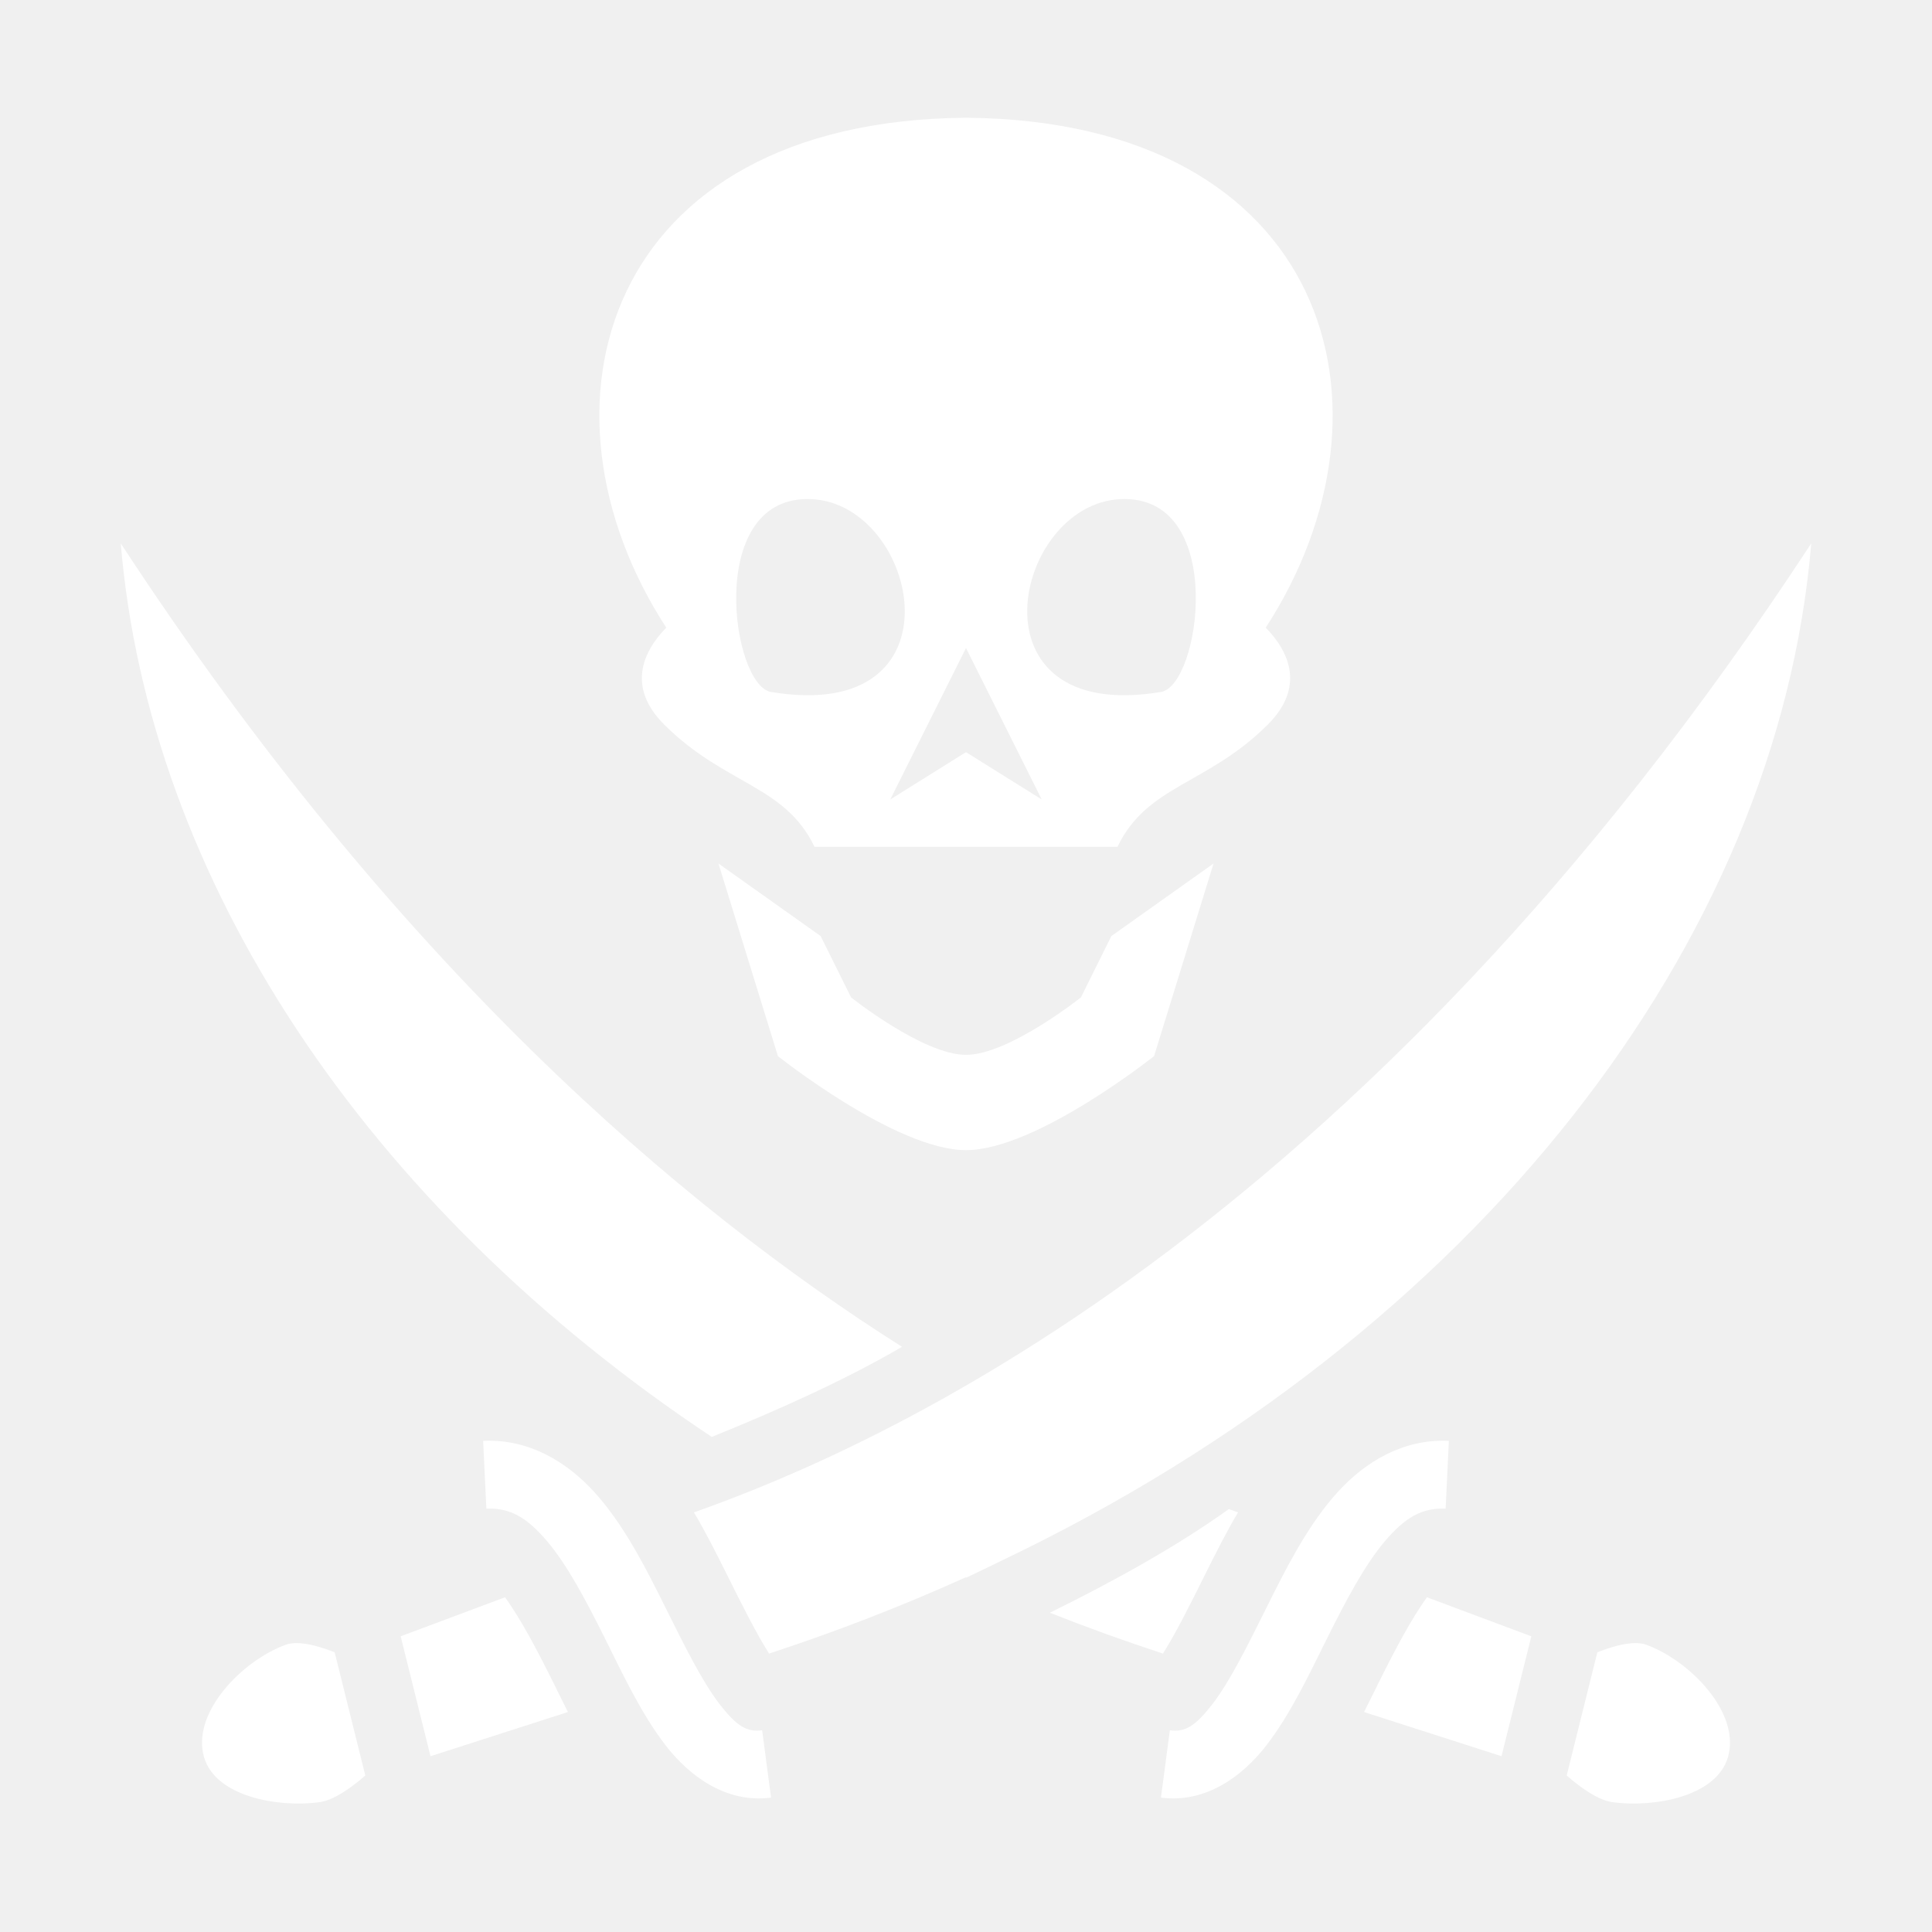
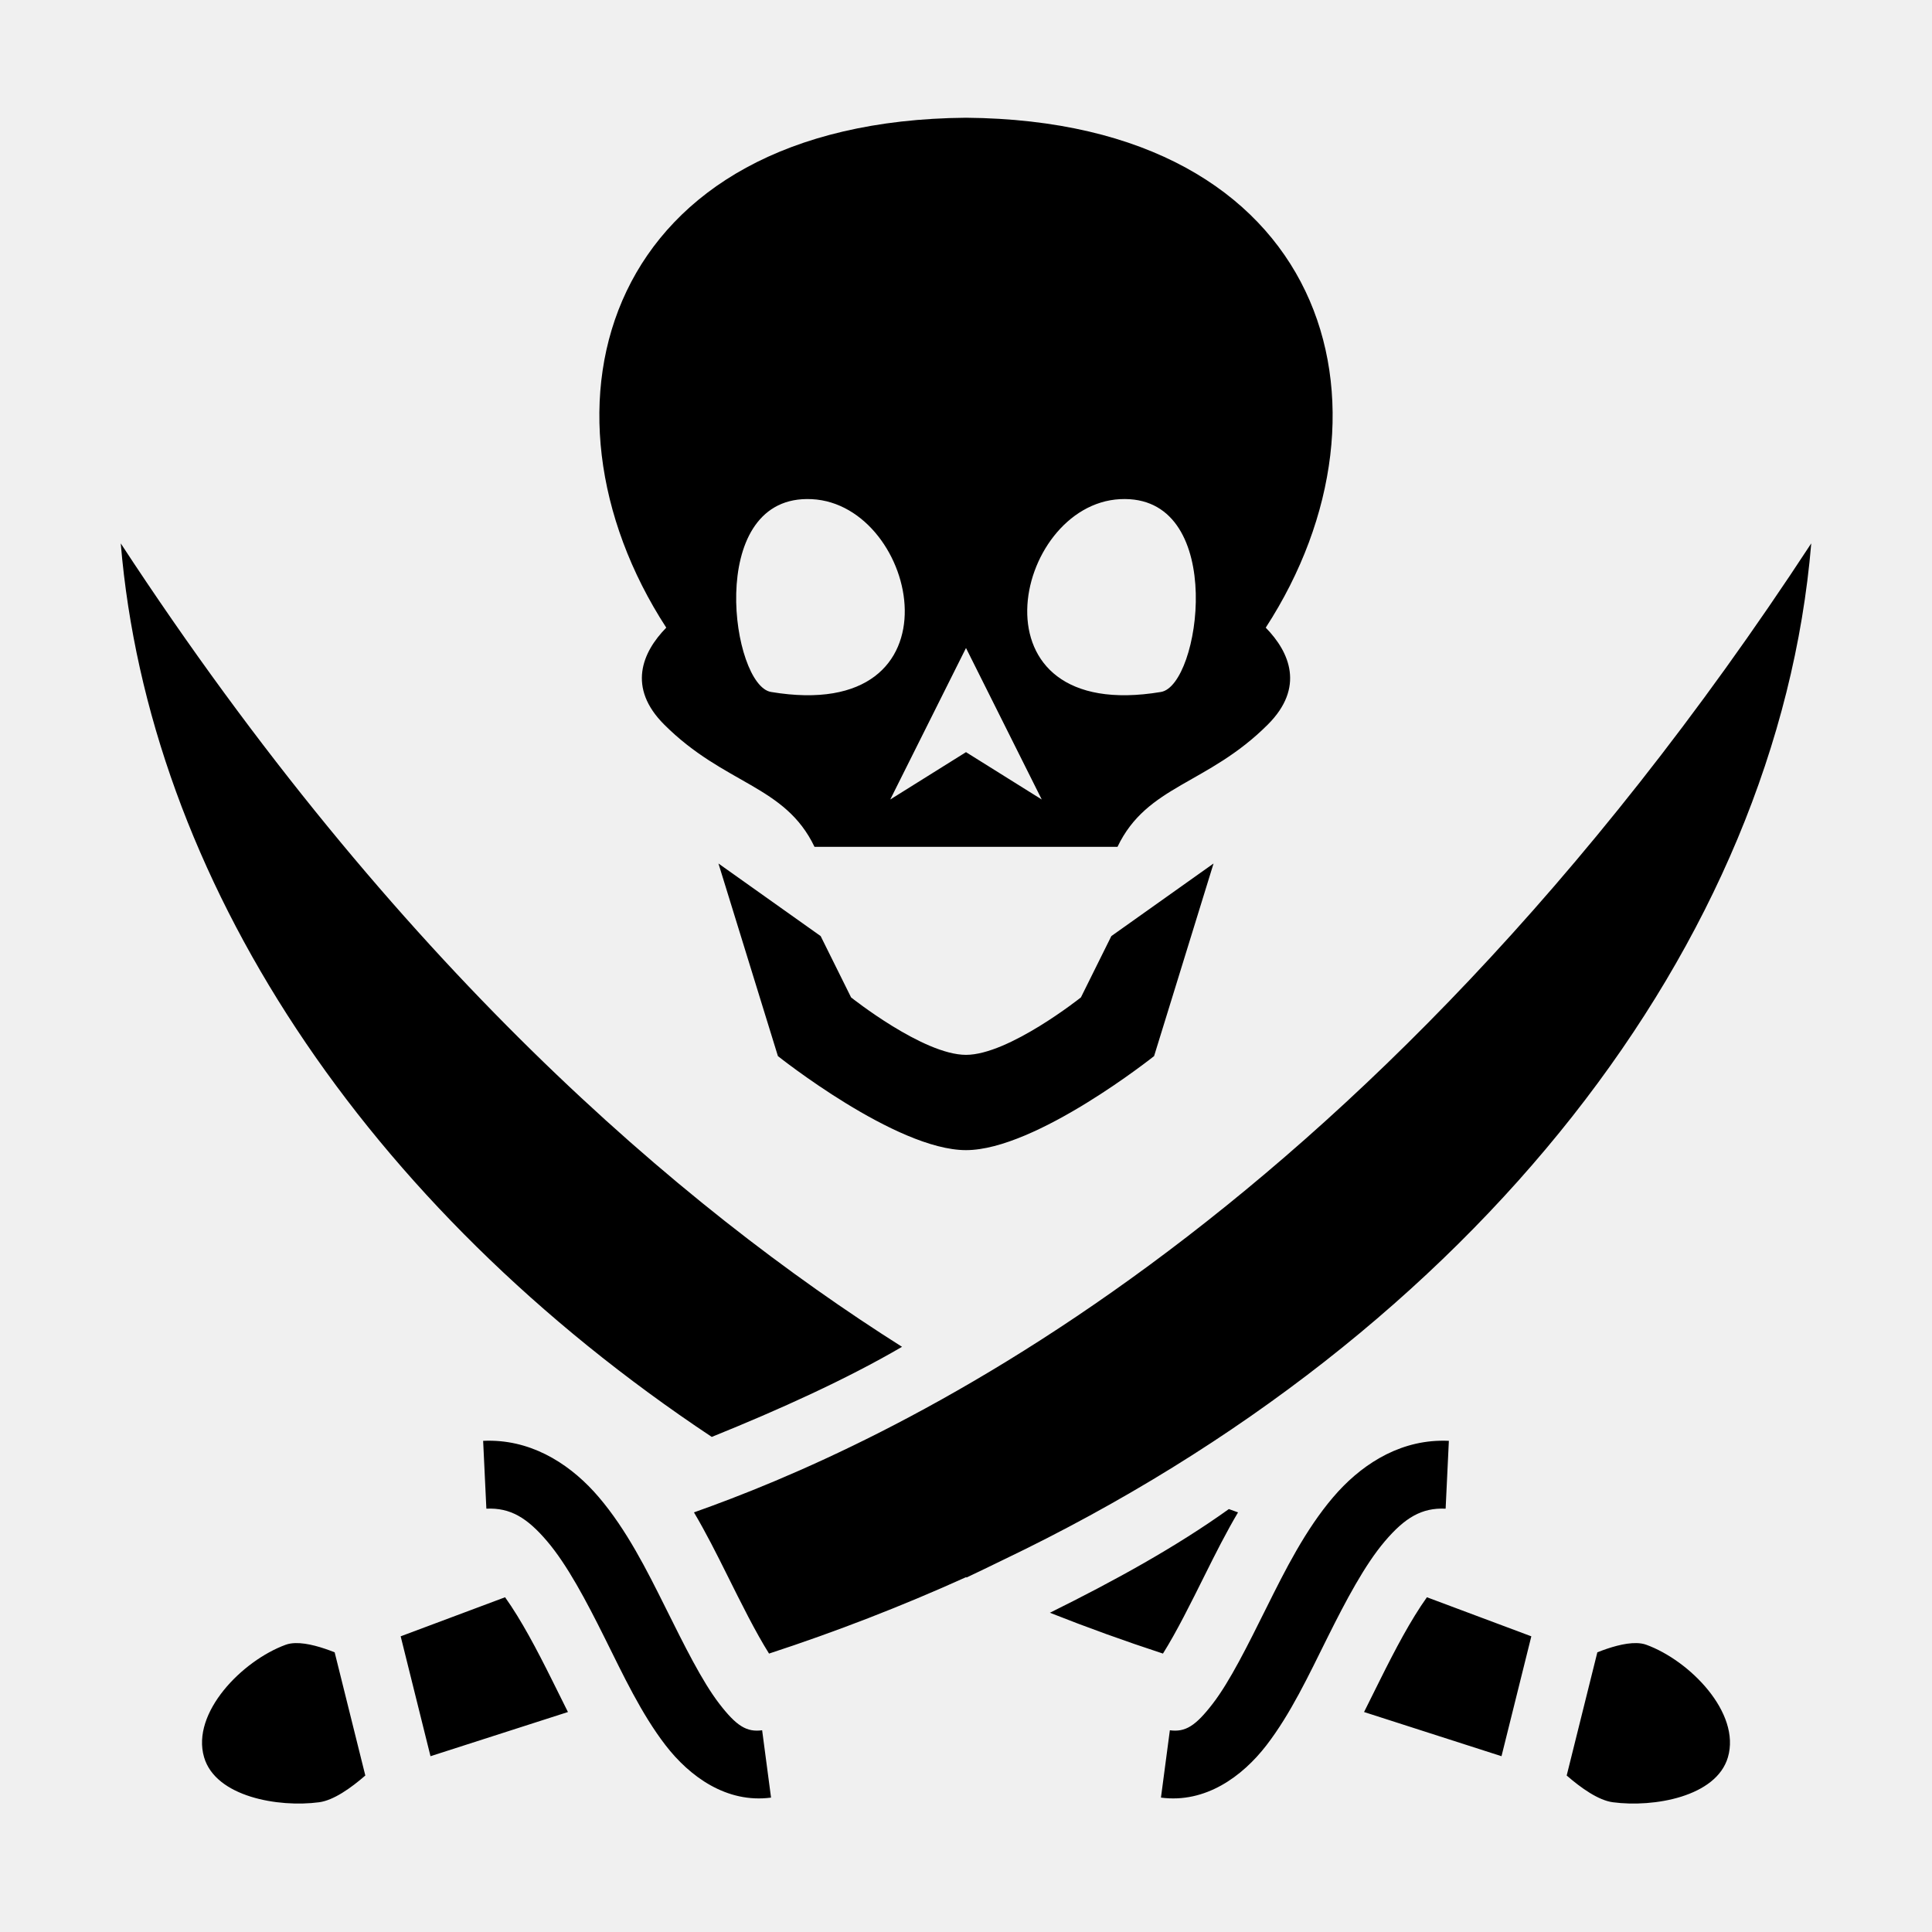
<svg xmlns="http://www.w3.org/2000/svg" viewBox="0 0 512 512" style="height: 512px; width: 512px;">
  <g class="" transform="translate(0,0)" style="">
-     <path d="M256 31.203c-96 .797-117.377 76.692-79.434 135.133-6.397 6.534-10.344 15.886-.566 25.664 16 16 32 16 39.852 32.42h80.296C304 208 320 208 336 192c9.778-9.778 5.831-19.13-.566-25.664C373.377 107.896 352 32 256 31.203zm-42.146 101.049c.426-.003.862.007 1.306.03 28.404 1.442 40.84 59.718-10.83 51.095-10.412-1.738-17.355-50.963 9.524-51.125zm84.292 0c26.88.162 19.936 49.387 9.524 51.125C256 192 268.436 133.724 296.84 132.28c.444-.022.88-.032 1.306-.03zM32 144c7.406 88.586 64.475 175.544 156.623 236.797 17.959-7.251 35.767-15.322 50.424-23.877C180.254 319.737 104.939 255.465 32 144zm448 0C359.2 328.605 231.863 383.797 183.908 400.797c3.177 5.374 5.997 10.98 8.711 16.432 3.878 7.789 7.581 15.251 11.184 20.986A517.457 517.457 0 0 0 256 417.973l.168.076a884.617 884.617 0 0 0 9.652-4.65C391.488 353.263 471.156 249.79 480 144zm-224 27.725l20.074 40.15L256 199.328l-20.074 12.547L256 171.725zm-65.604 57.11l15.76 51.042s31.268 24.92 49.844 24.92 49.844-24.92 49.844-24.92l15.76-51.041-27.086 19.236-8.063 16.248S267.35 279.547 256 279.547c-11.35 0-30.455-15.227-30.455-15.227l-8.063-16.248-27.086-19.236zm-59.984 152.976c-.783-.02-1.574-.011-2.375.027l.856 17.978c6.36-.302 10.814 2.416 16.11 8.64 5.298 6.222 10.32 15.707 15.24 25.589 4.918 9.882 9.707 20.12 16.122 28.45 6.415 8.327 16.202 15.446 27.969 13.89l-2.36-17.844c-4.094.541-6.78-1.099-11.349-7.031-4.57-5.933-9.275-15.46-14.268-25.489-4.992-10.029-10.297-20.604-17.644-29.234-6.888-8.09-16.556-14.686-28.3-14.976zm251.176 0c-11.745.29-21.413 6.885-28.3 14.976-7.348 8.63-12.653 19.205-17.645 29.234-4.993 10.03-9.698 19.556-14.268 25.489-4.57 5.932-7.255 7.572-11.35 7.031l-2.359 17.844c11.767 1.556 21.554-5.563 27.969-13.89 6.415-8.33 11.204-18.568 16.123-28.45 4.919-9.882 9.94-19.367 15.238-25.59 5.297-6.223 9.75-8.941 16.111-8.639l.856-17.978a32.853 32.853 0 0 0-2.375-.027zm-55.928 18.107c-13.97 10.003-30.13 18.92-47.424 27.478a524.868 524.868 0 0 0 29.961 10.819c3.603-5.735 7.306-13.197 11.184-20.986 2.714-5.453 5.534-11.058 8.71-16.432-.77-.273-1.62-.586-2.43-.879zm-191.808 23.371l-27.67 10.352 7.904 31.771 36.424-11.707c-1.418-2.814-2.81-5.649-4.207-8.457-4.048-8.131-8.169-15.961-12.451-21.959zm244.296 0c-4.282 5.998-8.403 13.828-12.45 21.959-1.399 2.808-2.79 5.643-4.208 8.457l36.424 11.707 7.904-31.771-27.67-10.352zM78.271 435.438a9.632 9.632 0 0 0-1.32.12 6.824 6.824 0 0 0-1.217.313c-11.544 4.201-25.105 18.04-21.648 29.828 3.07 10.472 19.675 13.359 30.492 11.916 3.828-.51 8.415-3.761 12.234-7.086l-8.124-32.648c-3.238-1.285-7.214-2.528-10.417-2.443zm355.458 0c-3.203-.085-7.179 1.158-10.416 2.443l-8.125 32.648c3.819 3.325 8.406 6.576 12.234 7.086 10.817 1.443 27.422-1.444 30.492-11.916 3.457-11.788-10.104-25.627-21.648-29.828a6.824 6.824 0 0 0-1.217-.312 9.632 9.632 0 0 0-1.32-.122z" fill="#fff" fill-opacity="1" />
+     <path d="M256 31.203c-96 .797-117.377 76.692-79.434 135.133-6.397 6.534-10.344 15.886-.566 25.664 16 16 32 16 39.852 32.42h80.296C304 208 320 208 336 192c9.778-9.778 5.831-19.13-.566-25.664C373.377 107.896 352 32 256 31.203zm-42.146 101.049c.426-.003.862.007 1.306.03 28.404 1.442 40.84 59.718-10.83 51.095-10.412-1.738-17.355-50.963 9.524-51.125zm84.292 0c26.88.162 19.936 49.387 9.524 51.125C256 192 268.436 133.724 296.84 132.28c.444-.022.88-.032 1.306-.03zM32 144c7.406 88.586 64.475 175.544 156.623 236.797 17.959-7.251 35.767-15.322 50.424-23.877C180.254 319.737 104.939 255.465 32 144zm448 0C359.2 328.605 231.863 383.797 183.908 400.797c3.177 5.374 5.997 10.98 8.711 16.432 3.878 7.789 7.581 15.251 11.184 20.986A517.457 517.457 0 0 0 256 417.973l.168.076a884.617 884.617 0 0 0 9.652-4.65C391.488 353.263 471.156 249.79 480 144zm-224 27.725l20.074 40.15L256 199.328l-20.074 12.547L256 171.725zm-65.604 57.11l15.76 51.042s31.268 24.92 49.844 24.92 49.844-24.92 49.844-24.92l15.76-51.041-27.086 19.236-8.063 16.248S267.35 279.547 256 279.547c-11.35 0-30.455-15.227-30.455-15.227l-8.063-16.248-27.086-19.236zm-59.984 152.976c-.783-.02-1.574-.011-2.375.027l.856 17.978c6.36-.302 10.814 2.416 16.11 8.64 5.298 6.222 10.32 15.707 15.24 25.589 4.918 9.882 9.707 20.12 16.122 28.45 6.415 8.327 16.202 15.446 27.969 13.89l-2.36-17.844c-4.094.541-6.78-1.099-11.349-7.031-4.57-5.933-9.275-15.46-14.268-25.489-4.992-10.029-10.297-20.604-17.644-29.234-6.888-8.09-16.556-14.686-28.3-14.976zm251.176 0c-11.745.29-21.413 6.885-28.3 14.976-7.348 8.63-12.653 19.205-17.645 29.234-4.993 10.03-9.698 19.556-14.268 25.489-4.57 5.932-7.255 7.572-11.35 7.031l-2.359 17.844c11.767 1.556 21.554-5.563 27.969-13.89 6.415-8.33 11.204-18.568 16.123-28.45 4.919-9.882 9.94-19.367 15.238-25.59 5.297-6.223 9.75-8.941 16.111-8.639l.856-17.978a32.853 32.853 0 0 0-2.375-.027zm-55.928 18.107c-13.97 10.003-30.13 18.92-47.424 27.478a524.868 524.868 0 0 0 29.961 10.819c3.603-5.735 7.306-13.197 11.184-20.986 2.714-5.453 5.534-11.058 8.71-16.432-.77-.273-1.62-.586-2.43-.879zm-191.808 23.371l-27.67 10.352 7.904 31.771 36.424-11.707c-1.418-2.814-2.81-5.649-4.207-8.457-4.048-8.131-8.169-15.961-12.451-21.959zm244.296 0c-4.282 5.998-8.403 13.828-12.45 21.959-1.399 2.808-2.79 5.643-4.208 8.457l36.424 11.707 7.904-31.771-27.67-10.352zM78.271 435.438a9.632 9.632 0 0 0-1.32.12 6.824 6.824 0 0 0-1.217.313c-11.544 4.201-25.105 18.04-21.648 29.828 3.07 10.472 19.675 13.359 30.492 11.916 3.828-.51 8.415-3.761 12.234-7.086l-8.124-32.648c-3.238-1.285-7.214-2.528-10.417-2.443zm355.458 0c-3.203-.085-7.179 1.158-10.416 2.443l-8.125 32.648c3.819 3.325 8.406 6.576 12.234 7.086 10.817 1.443 27.422-1.444 30.492-11.916 3.457-11.788-10.104-25.627-21.648-29.828a6.824 6.824 0 0 0-1.217-.312 9.632 9.632 0 0 0-1.32-.122z" fill="#000" fill-opacity="1" />
  </g>
</svg>
